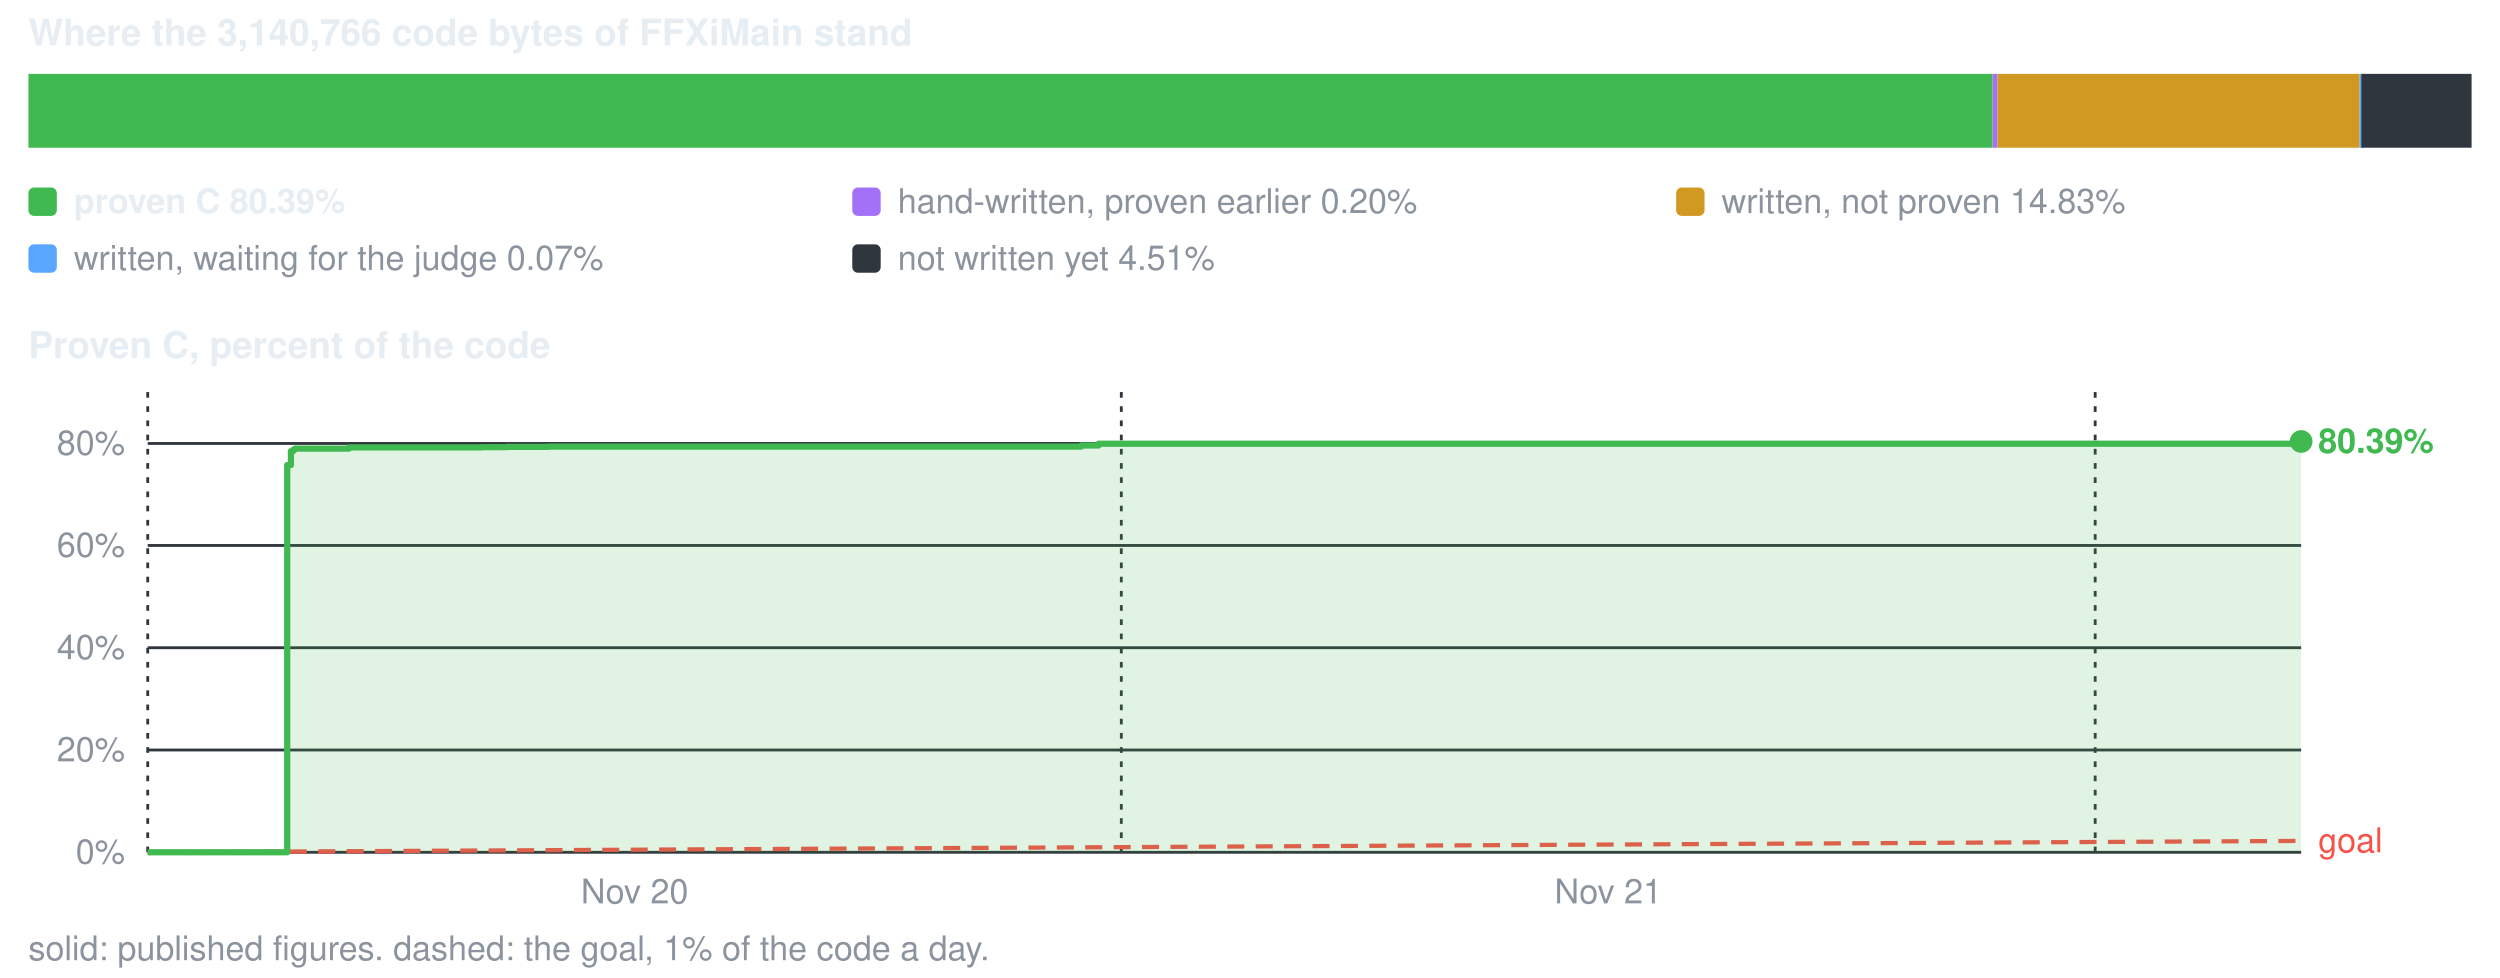
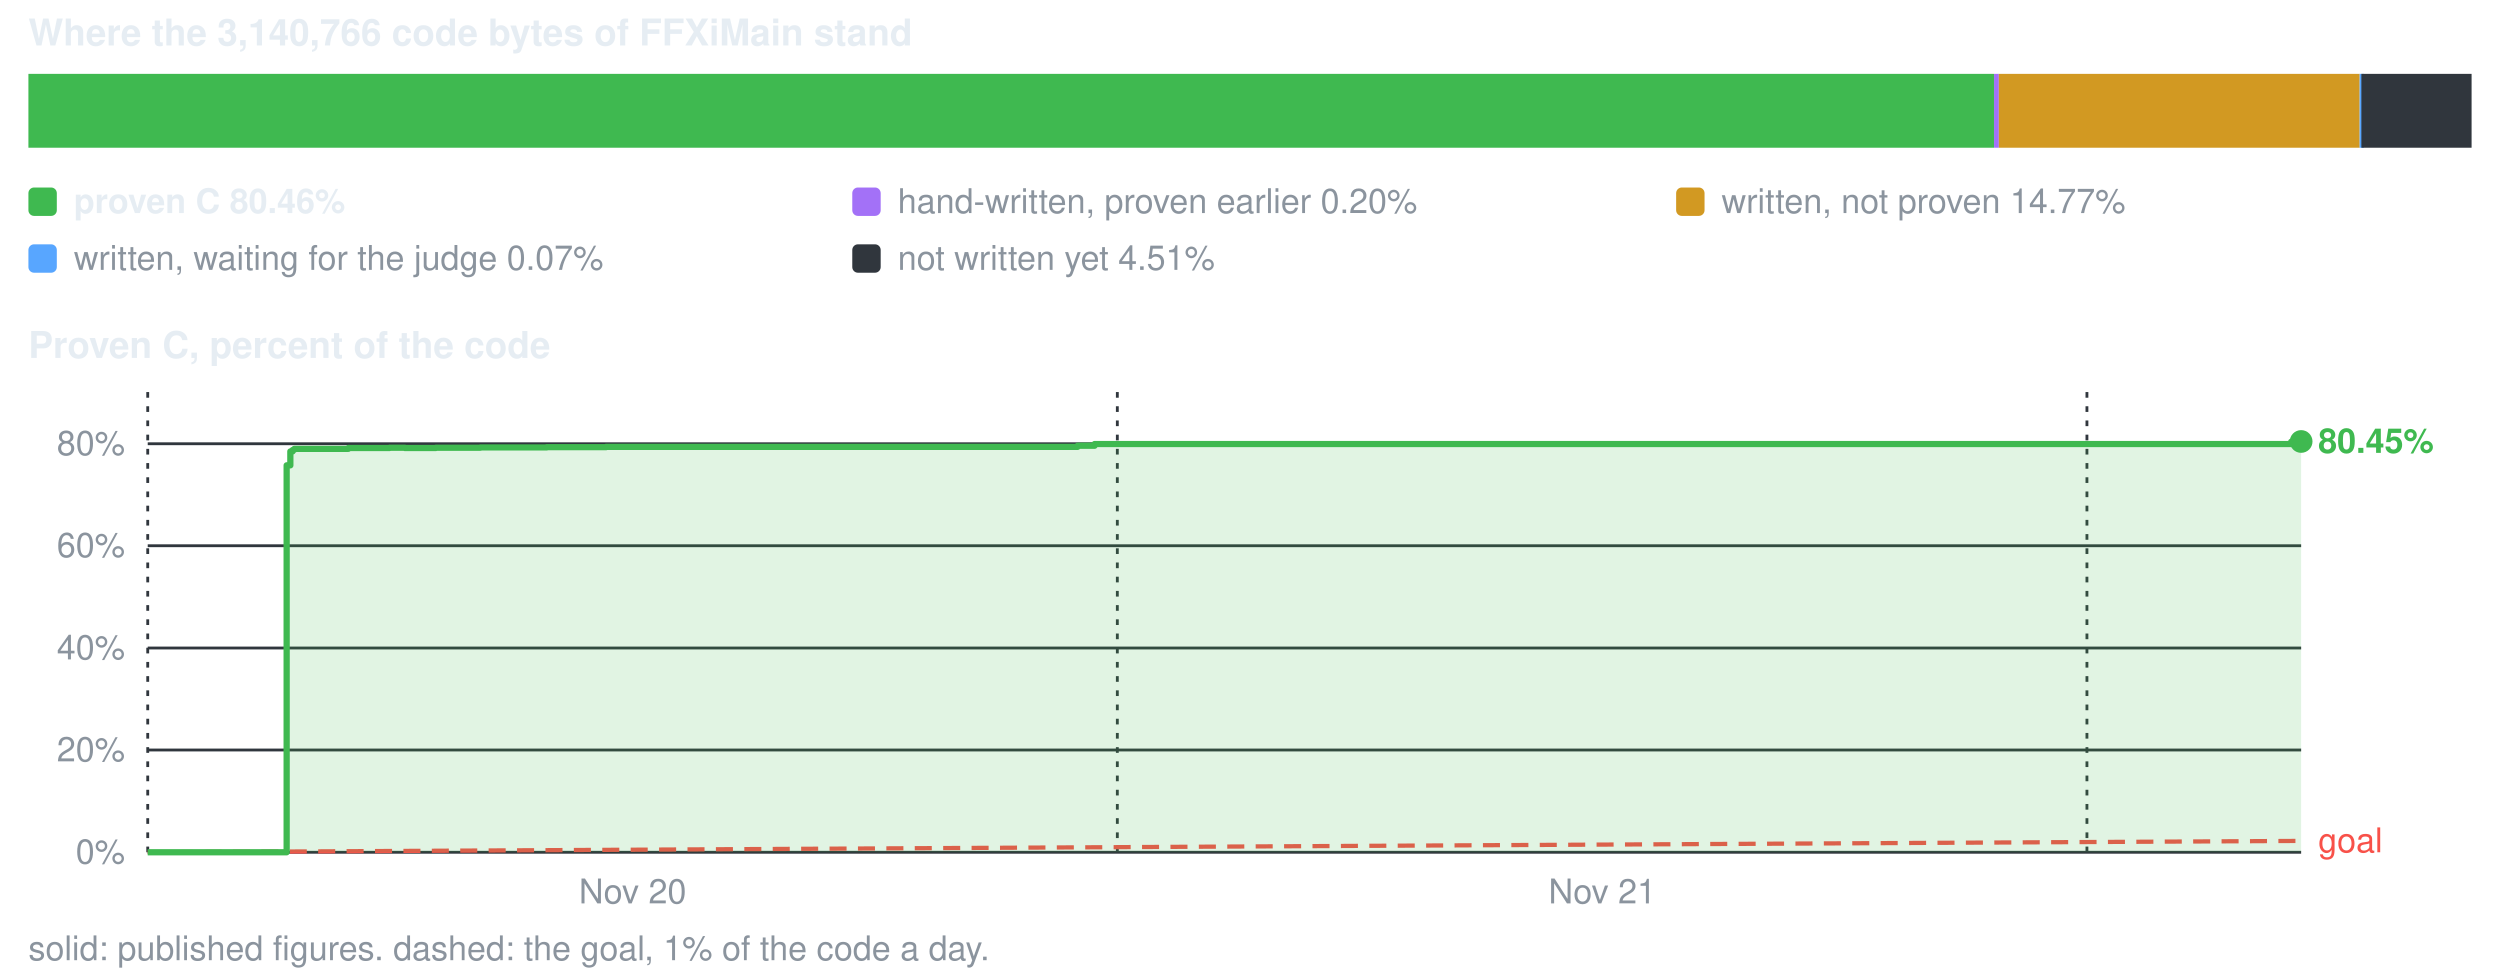
<svg xmlns="http://www.w3.org/2000/svg" viewBox="0 0 880 344" width="880" height="344" role="img" aria-label="conversion progress">
  <style>text{font-family:-apple-system,BlinkMacSystemFont,'Segoe UI',Helvetica,Arial,sans-serif;font-size:12px;fill:#8b949e}.s{fill:#e6edf3;font-weight:600}.b{font-size:13px}</style>
  <text x="10" y="16" class="s b">Where the 3,140,766 code bytes of FFXiMain stand</text>
-   <rect x="10.0" y="26" width="691.4" height="26" fill="#3fb950" />
-   <rect x="701.4" y="26" width="1.7" height="26" fill="#a371f7" />
-   <rect x="703.1" y="26" width="127.5" height="26" fill="#d29922" />
+   <rect x="10.0" y="26" width="691.9" height="26" fill="#3fb950" />
+   <rect x="701.9" y="26" width="1.7" height="26" fill="#a371f7" />
+   <rect x="703.6" y="26" width="127.0" height="26" fill="#d29922" />
  <rect x="830.6" y="26" width="1.5" height="26" fill="#58a6ff" />
  <rect x="831.2" y="26" width="38.8" height="26" fill="#30363d" />
  <rect x="10" y="66" width="10" height="10" rx="2" fill="#3fb950" />
-   <text x="26" y="75" class="s">proven C 80.39%</text>
+   <text x="26" y="75" class="s">proven C 80.46%</text>
  <rect x="300" y="66" width="10" height="10" rx="2" fill="#a371f7" />
  <text x="316" y="75">hand-written, proven earlier 0.20%</text>
  <rect x="590" y="66" width="10" height="10" rx="2" fill="#d29922" />
-   <text x="606" y="75">written, not proven 14.83%</text>
+   <text x="606" y="75">written, not proven 14.77%</text>
  <rect x="10" y="86" width="10" height="10" rx="2" fill="#58a6ff" />
  <text x="26" y="95">written, waiting for the judge 0.07%</text>
  <rect x="300" y="86" width="10" height="10" rx="2" fill="#30363d" />
  <text x="316" y="95">not written yet 4.51%</text>
  <text x="10" y="126" class="s b">Proven C, percent of the code</text>
  <line x1="52" y1="300.0" x2="810" y2="300.0" stroke="#30363d" stroke-width="1" />
  <text x="44" y="304.0" text-anchor="end">0%</text>
  <line x1="52" y1="264.0" x2="810" y2="264.0" stroke="#30363d" stroke-width="1" />
  <text x="44" y="268.0" text-anchor="end">20%</text>
-   <line x1="52" y1="228.0" x2="810" y2="228.0" stroke="#30363d" stroke-width="1" />
-   <text x="44" y="232.0" text-anchor="end">40%</text>
-   <line x1="52" y1="192.0" x2="810" y2="192.0" stroke="#30363d" stroke-width="1" />
-   <text x="44" y="196.0" text-anchor="end">60%</text>
-   <line x1="52" y1="156.1" x2="810" y2="156.1" stroke="#30363d" stroke-width="1" />
-   <text x="44" y="160.1" text-anchor="end">80%</text>
+   <line x1="52" y1="228.1" x2="810" y2="228.1" stroke="#30363d" stroke-width="1" />
+   <text x="44" y="232.1" text-anchor="end">40%</text>
+   <line x1="52" y1="192.1" x2="810" y2="192.1" stroke="#30363d" stroke-width="1" />
+   <text x="44" y="196.1" text-anchor="end">60%</text>
+   <line x1="52" y1="156.2" x2="810" y2="156.2" stroke="#30363d" stroke-width="1" />
+   <text x="44" y="160.2" text-anchor="end">80%</text>
  <line x1="52.0" y1="138" x2="52.0" y2="300" stroke="#30363d" stroke-width="1" stroke-dasharray="2 3" />
-   <text x="223.4" y="318" text-anchor="middle">Nov 20</text>
-   <line x1="394.7" y1="138" x2="394.7" y2="300" stroke="#30363d" stroke-width="1" stroke-dasharray="2 3" />
-   <text x="566.1" y="318" text-anchor="middle">Nov 21</text>
-   <line x1="737.5" y1="138" x2="737.5" y2="300" stroke="#30363d" stroke-width="1" stroke-dasharray="2 3" />
+   <text x="222.7" y="318" text-anchor="middle">Nov 20</text>
+   <line x1="393.3" y1="138" x2="393.3" y2="300" stroke="#30363d" stroke-width="1" stroke-dasharray="2 3" />
+   <text x="564.0" y="318" text-anchor="middle">Nov 21</text>
+   <line x1="734.6" y1="138" x2="734.6" y2="300" stroke="#30363d" stroke-width="1" stroke-dasharray="2 3" />
  <line x1="52.0" y1="300.0" x2="810.0" y2="296.0" stroke="#f85149" stroke-width="1.5" stroke-dasharray="6 4" />
  <text x="816.0" y="300.0" style="fill:#f85149">goal</text>
-   <path d="M52.0 300.0 H101.1 V163.7 H102.4 V158.8 H103.2 V158.3 H103.6 V158.2 H103.9 V157.9 H103.9 V157.9 H122.9 V157.5 H129.7 V157.5 H137.5 V157.5 H137.5 V157.5 H142.9 V157.5 H153.8 V157.5 H161.5 V157.5 H169.6 V157.4 H178.5 V157.3 H192.9 V157.2 H214.0 V157.2 H241.4 V157.2 H380.6 V156.8 H381.0 V156.8 H386.7 V156.2 H390.8 V156.2 H398.6 V156.2 H806.1 V156.2 H809.6 V155.4 H809.9 V155.4 H810.0 V155.4 V300.0 H52.0 Z" fill="#3fb950" fill-opacity="0.16" />
-   <path d="M52.0 300.0 H101.1 V163.7 H102.4 V158.8 H103.2 V158.3 H103.6 V158.2 H103.9 V157.9 H103.9 V157.9 H122.9 V157.5 H129.7 V157.5 H137.5 V157.5 H137.5 V157.5 H142.9 V157.5 H153.8 V157.5 H161.5 V157.5 H169.6 V157.4 H178.5 V157.3 H192.9 V157.2 H214.0 V157.2 H241.4 V157.2 H380.6 V156.8 H381.0 V156.8 H386.7 V156.2 H390.8 V156.2 H398.6 V156.2 H806.1 V156.2 H809.6 V155.4 H809.9 V155.4 H810.0 V155.4" fill="none" stroke="#3fb950" stroke-width="2.2" stroke-linejoin="round" />
+   <path d="M52.0 300.0 H100.9 V163.8 H102.2 V158.9 H103.0 V158.4 H103.4 V158.3 H103.6 V158.0 H103.7 V158.0 H122.6 V157.7 H129.4 V157.7 H137.1 V157.6 H137.2 V157.6 H142.5 V157.7 H153.4 V157.6 H161.1 V157.6 H169.1 V157.5 H177.9 V157.5 H192.4 V157.4 H213.3 V157.3 H240.6 V157.3 H379.3 V156.9 H379.6 V156.9 H385.3 V156.3 H389.4 V156.3 H397.2 V156.3 H803.0 V156.3 H806.5 V155.5 H806.7 V155.5 H806.9 V155.5 H810.0 V155.4 V300.0 H52.0 Z" fill="#3fb950" fill-opacity="0.16" />
+   <path d="M52.0 300.0 H100.9 V163.8 H102.2 V158.9 H103.0 V158.4 H103.4 V158.3 H103.6 V158.0 H103.7 V158.0 H122.6 V157.7 H129.4 V157.7 H137.1 V157.6 H137.2 V157.6 H142.5 V157.7 H153.4 V157.6 H161.1 V157.6 H169.1 V157.5 H177.9 V157.5 H192.4 V157.4 H213.3 V157.3 H240.6 V157.3 H379.3 V156.9 H379.6 V156.9 H385.3 V156.3 H389.4 V156.3 H397.2 V156.3 H803.0 V156.3 H806.5 V155.5 H806.7 V155.5 H806.9 V155.5 H810.0 V155.4" fill="none" stroke="#3fb950" stroke-width="2.2" stroke-linejoin="round" />
  <circle cx="810.0" cy="155.4" r="4" fill="#3fb950" />
-   <text x="816.0" y="159.4" class="s" style="fill:#3fb950">80.39%</text>
+   <text x="816.0" y="159.4" class="s" style="fill:#3fb950">80.45%</text>
  <text x="10" y="338">solid: published figures. dashed: the goal, 1% of the code a day.</text>
</svg>
